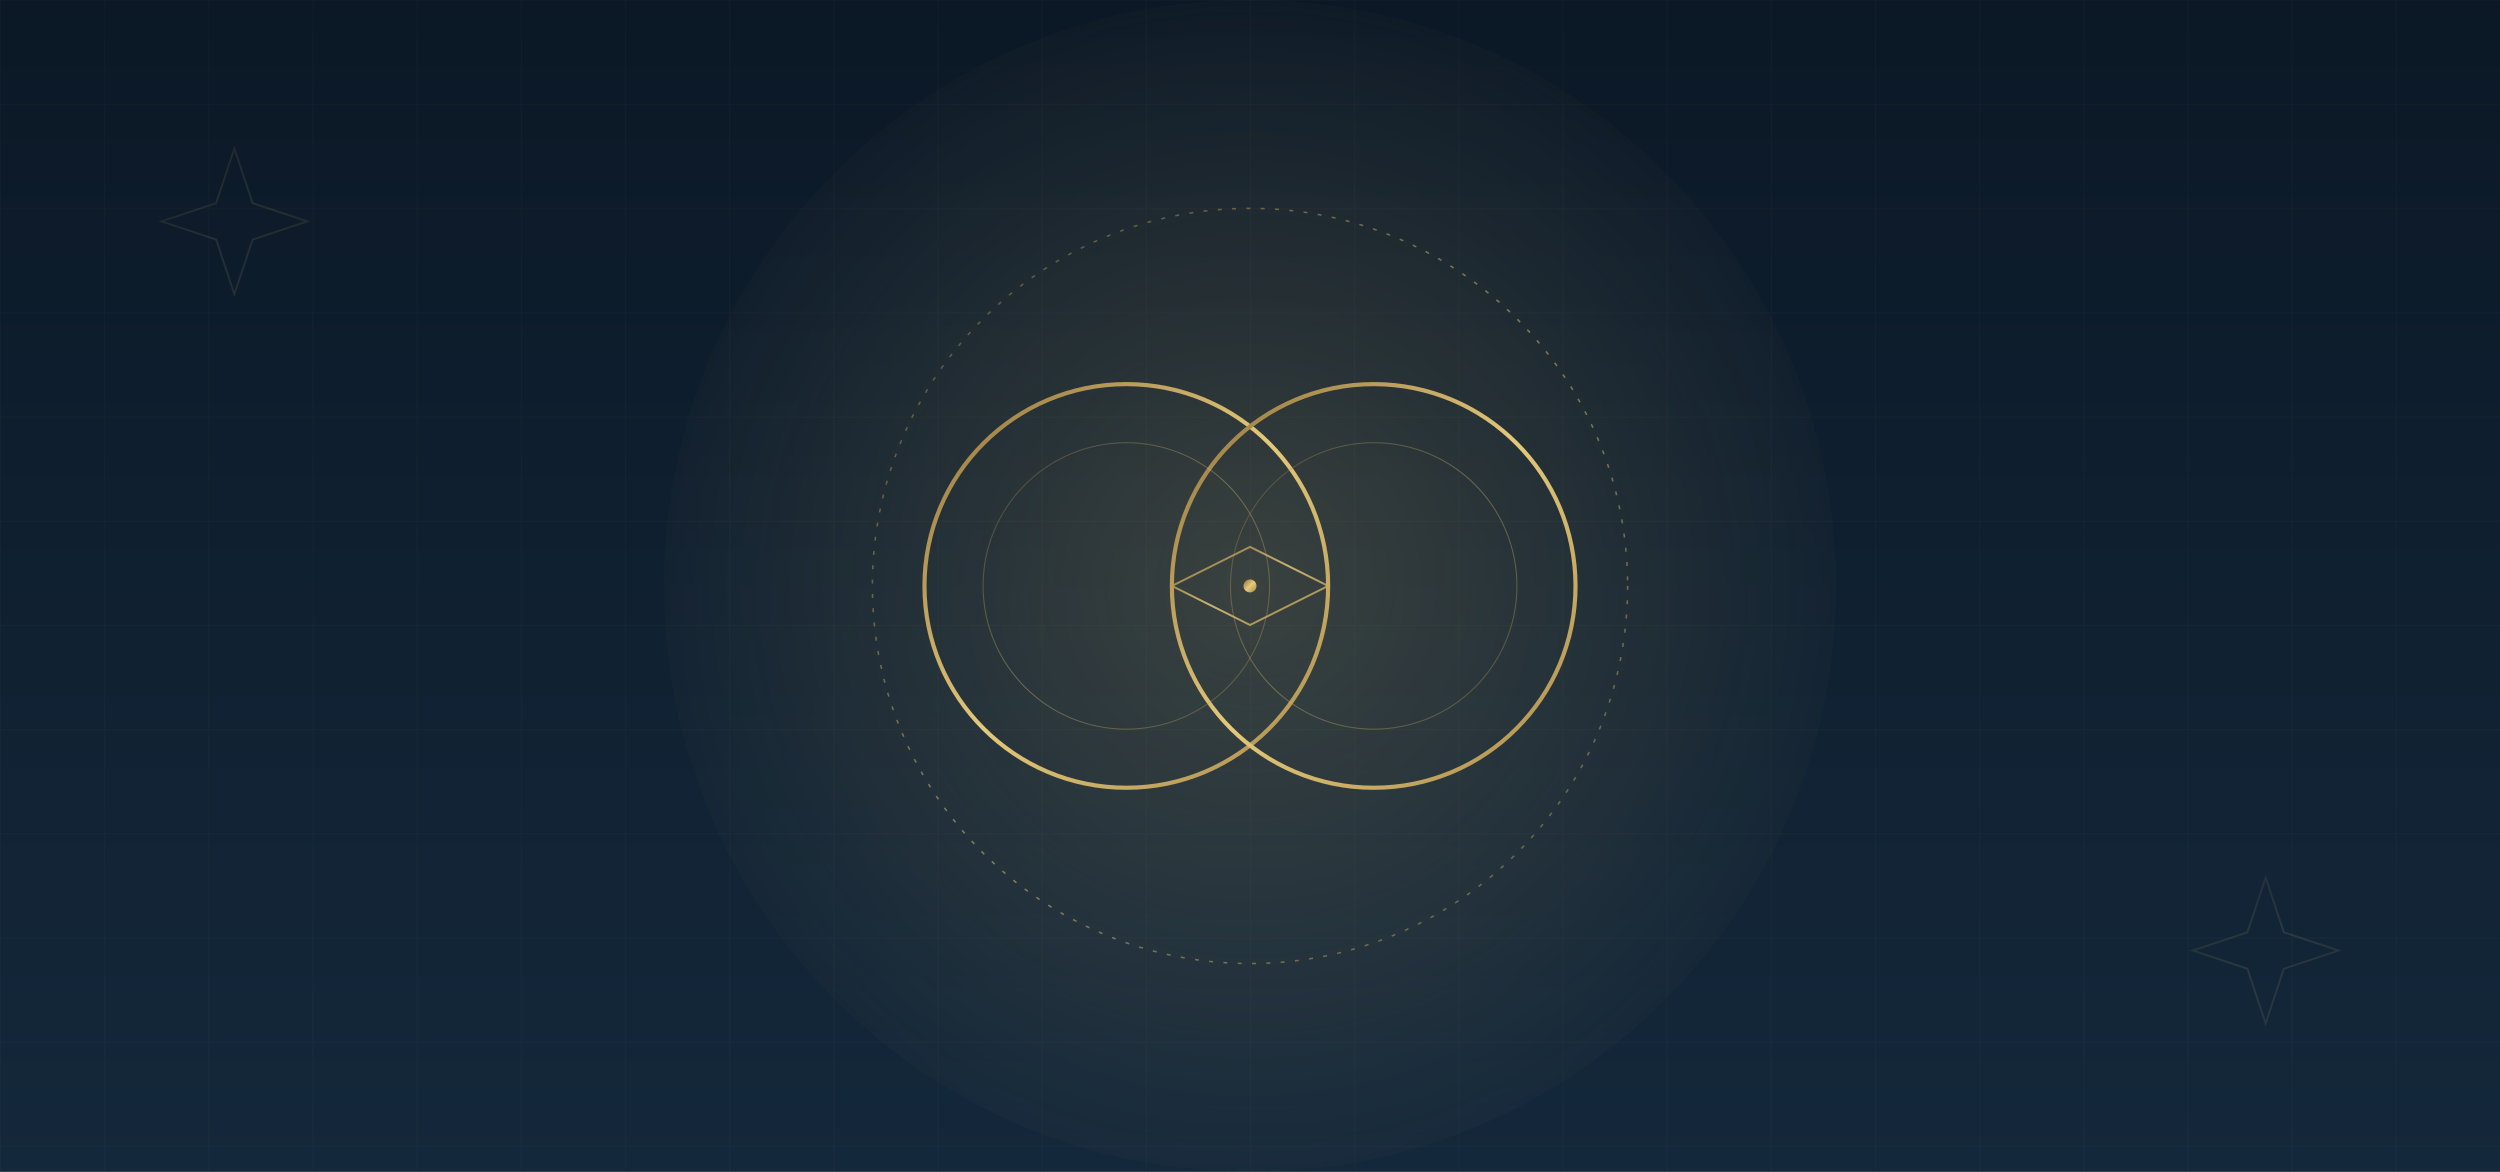
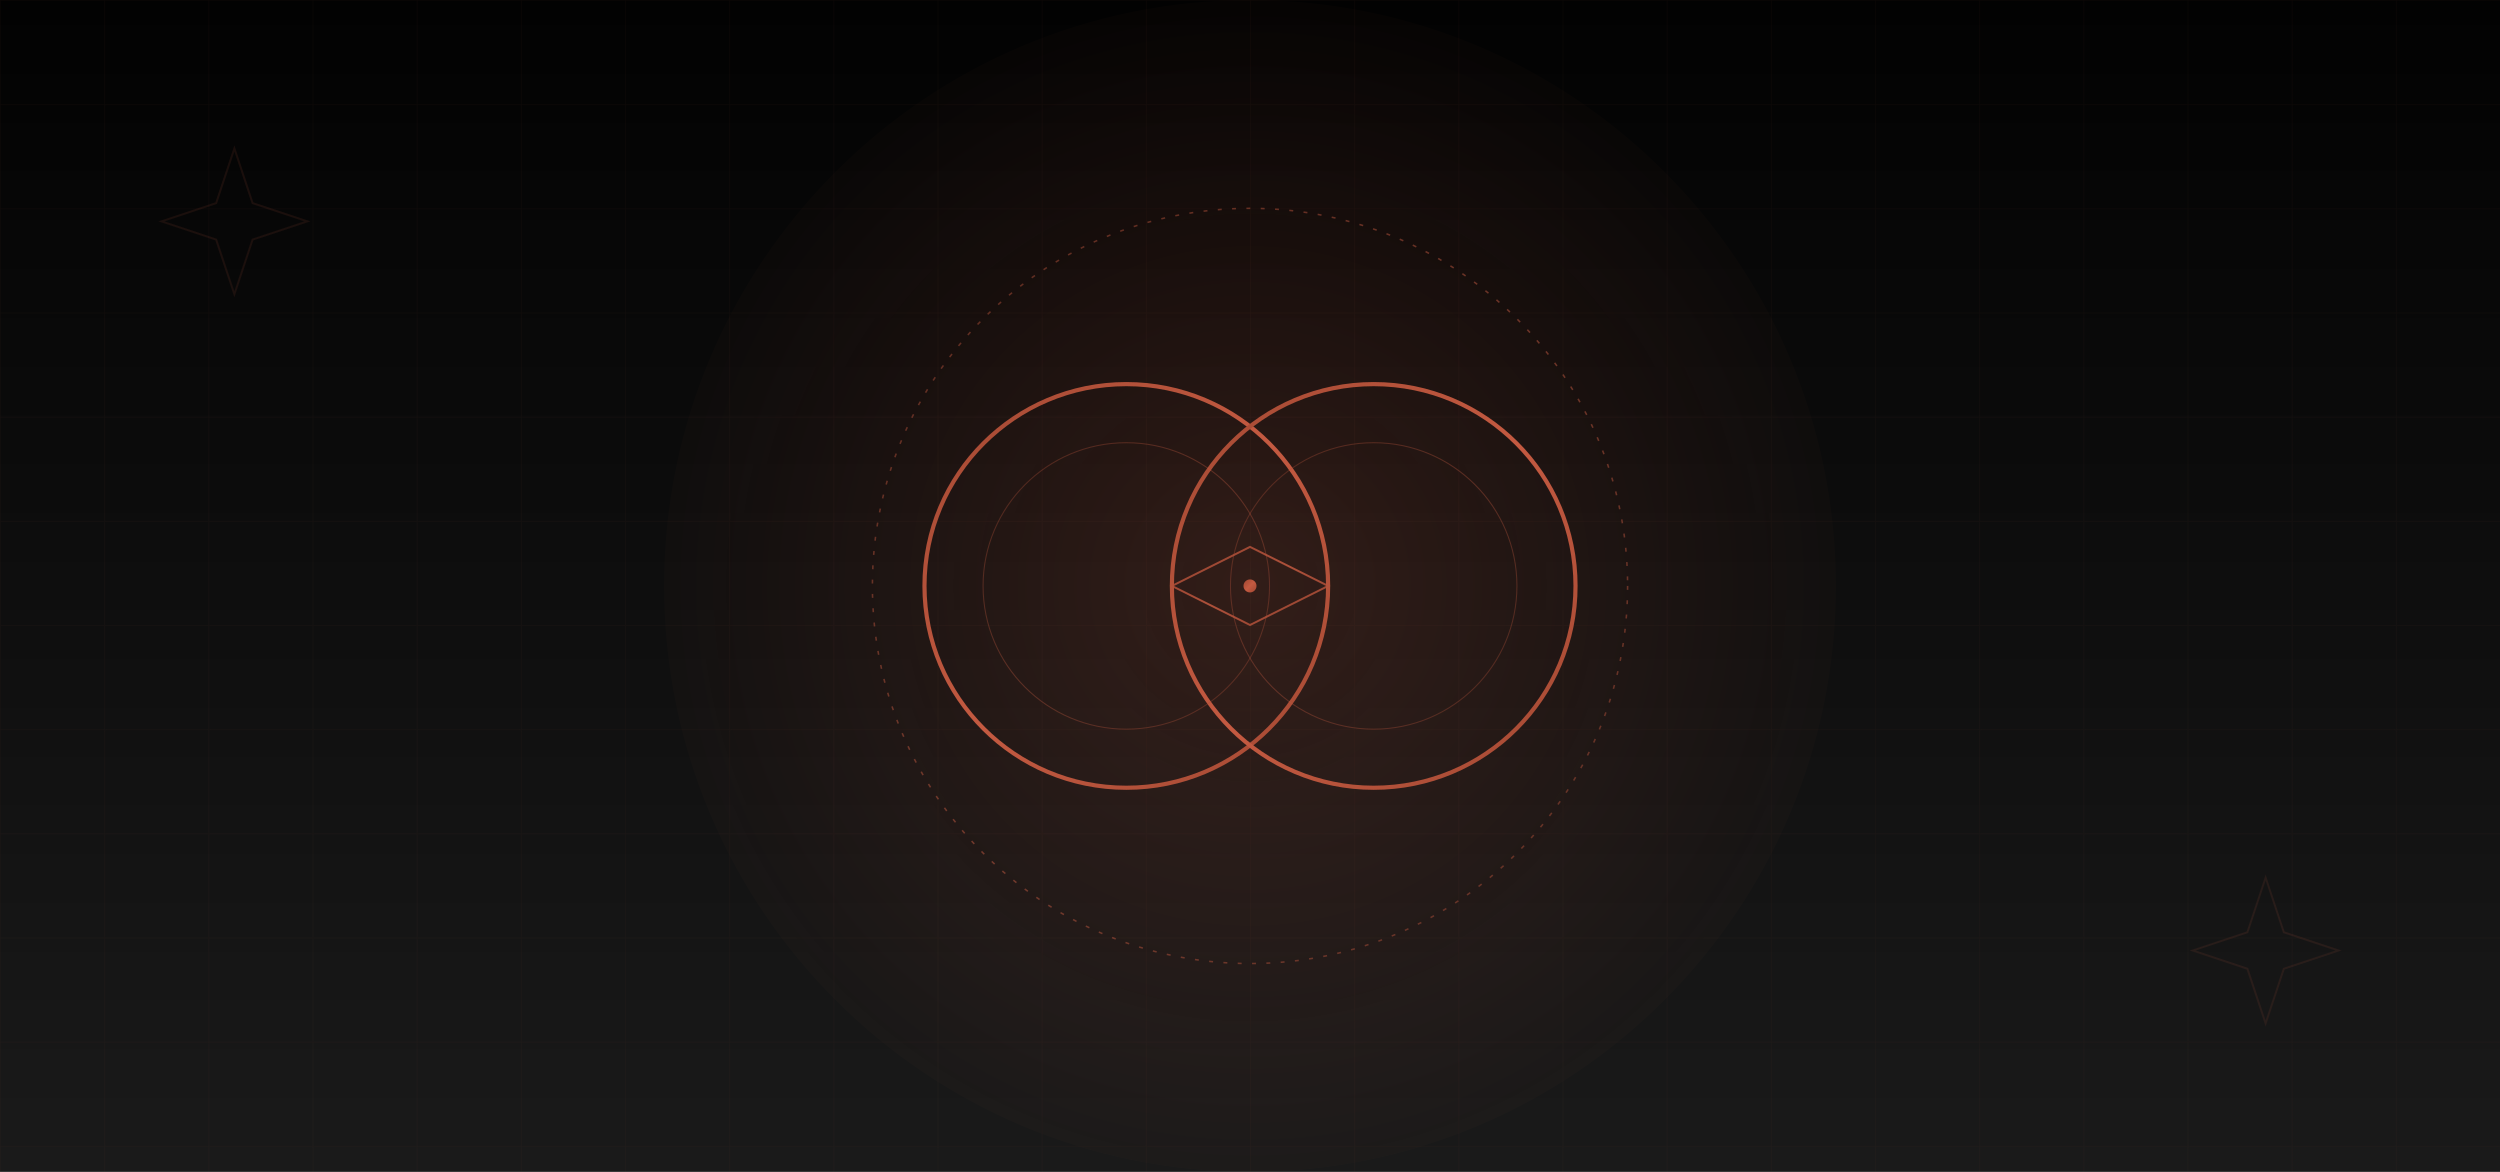
<svg xmlns="http://www.w3.org/2000/svg" viewBox="0 0 1920 900" preserveAspectRatio="xMidYMid slice">
  <defs>
    <linearGradient id="sky" x1="0" y1="0" x2="0" y2="1">
-       <stop offset="0%" stop-color="#0B1826" />
-       <stop offset="100%" stop-color="#14283B" />
+       <stop offset="0%" stop-color="#020202" />
+       <stop offset="100%" stop-color="#1A1A1A" />
    </linearGradient>
    <linearGradient id="gold" x1="0" y1="0" x2="1" y2="1">
-       <stop offset="0%" stop-color="#8F6F3A" />
-       <stop offset="50%" stop-color="#E4C97A" />
-       <stop offset="100%" stop-color="#A88A4A" />
+       <stop offset="0%" stop-color="#A24832" />
+       <stop offset="50%" stop-color="#C45A41" />
+       <stop offset="100%" stop-color="#A24832" />
    </linearGradient>
    <pattern id="grid" width="80" height="80" patternUnits="userSpaceOnUse">
-       <path d="M 80 0 L 0 0 0 80" fill="none" stroke="#C2A86B" stroke-opacity="0.05" />
+       <path d="M 80 0 L 0 0 0 80" fill="none" stroke="#C45A41" stroke-opacity="0.05" />
    </pattern>
    <radialGradient id="glow" cx="50%" cy="50%" r="55%">
-       <stop offset="0%" stop-color="#E4C97A" stop-opacity="0.2" />
-       <stop offset="100%" stop-color="#E4C97A" stop-opacity="0" />
+       <stop offset="0%" stop-color="#C45A41" stop-opacity="0.2" />
+       <stop offset="100%" stop-color="#C45A41" stop-opacity="0" />
    </radialGradient>
  </defs>
  <rect width="1920" height="900" fill="url(#sky)" />
  <rect width="1920" height="900" fill="url(#grid)" />
  <circle cx="960" cy="450" r="450" fill="url(#glow)" />
  <g opacity="0.12" fill="none" stroke="url(#gold)" stroke-width="1.5">
    <g transform="translate(180 170)">
      <polygon points="0,-56 14,-14 56,0 14,14 0,56 -14,14 -56,0 -14,-14" />
    </g>
    <g transform="translate(1740 730)">
      <polygon points="0,-56 14,-14 56,0 14,14 0,56 -14,14 -56,0 -14,-14" />
    </g>
  </g>
  <line x1="120" y1="840" x2="1800" y2="840" stroke="url(#gold)" stroke-width="1" opacity="0.3" />
  <g transform="translate(960 450)">
    <circle r="290" fill="none" stroke="url(#gold)" stroke-width="1.2" stroke-dasharray="3 8" opacity="0.5" />
    <circle cx="-95" cy="0" r="155" fill="none" stroke="url(#gold)" stroke-width="3.2" />
    <circle cx="95" cy="0" r="155" fill="none" stroke="url(#gold)" stroke-width="3.2" />
    <circle cx="-95" cy="0" r="110" fill="none" stroke="url(#gold)" stroke-width="0.8" opacity="0.35" />
    <circle cx="95" cy="0" r="110" fill="none" stroke="url(#gold)" stroke-width="0.8" opacity="0.35" />
    <polygon points="0,-30 60,0 0,30 -60,0" fill="none" stroke="url(#gold)" stroke-width="1.5" opacity="0.85" />
    <circle r="5" fill="url(#gold)" />
  </g>
</svg>
